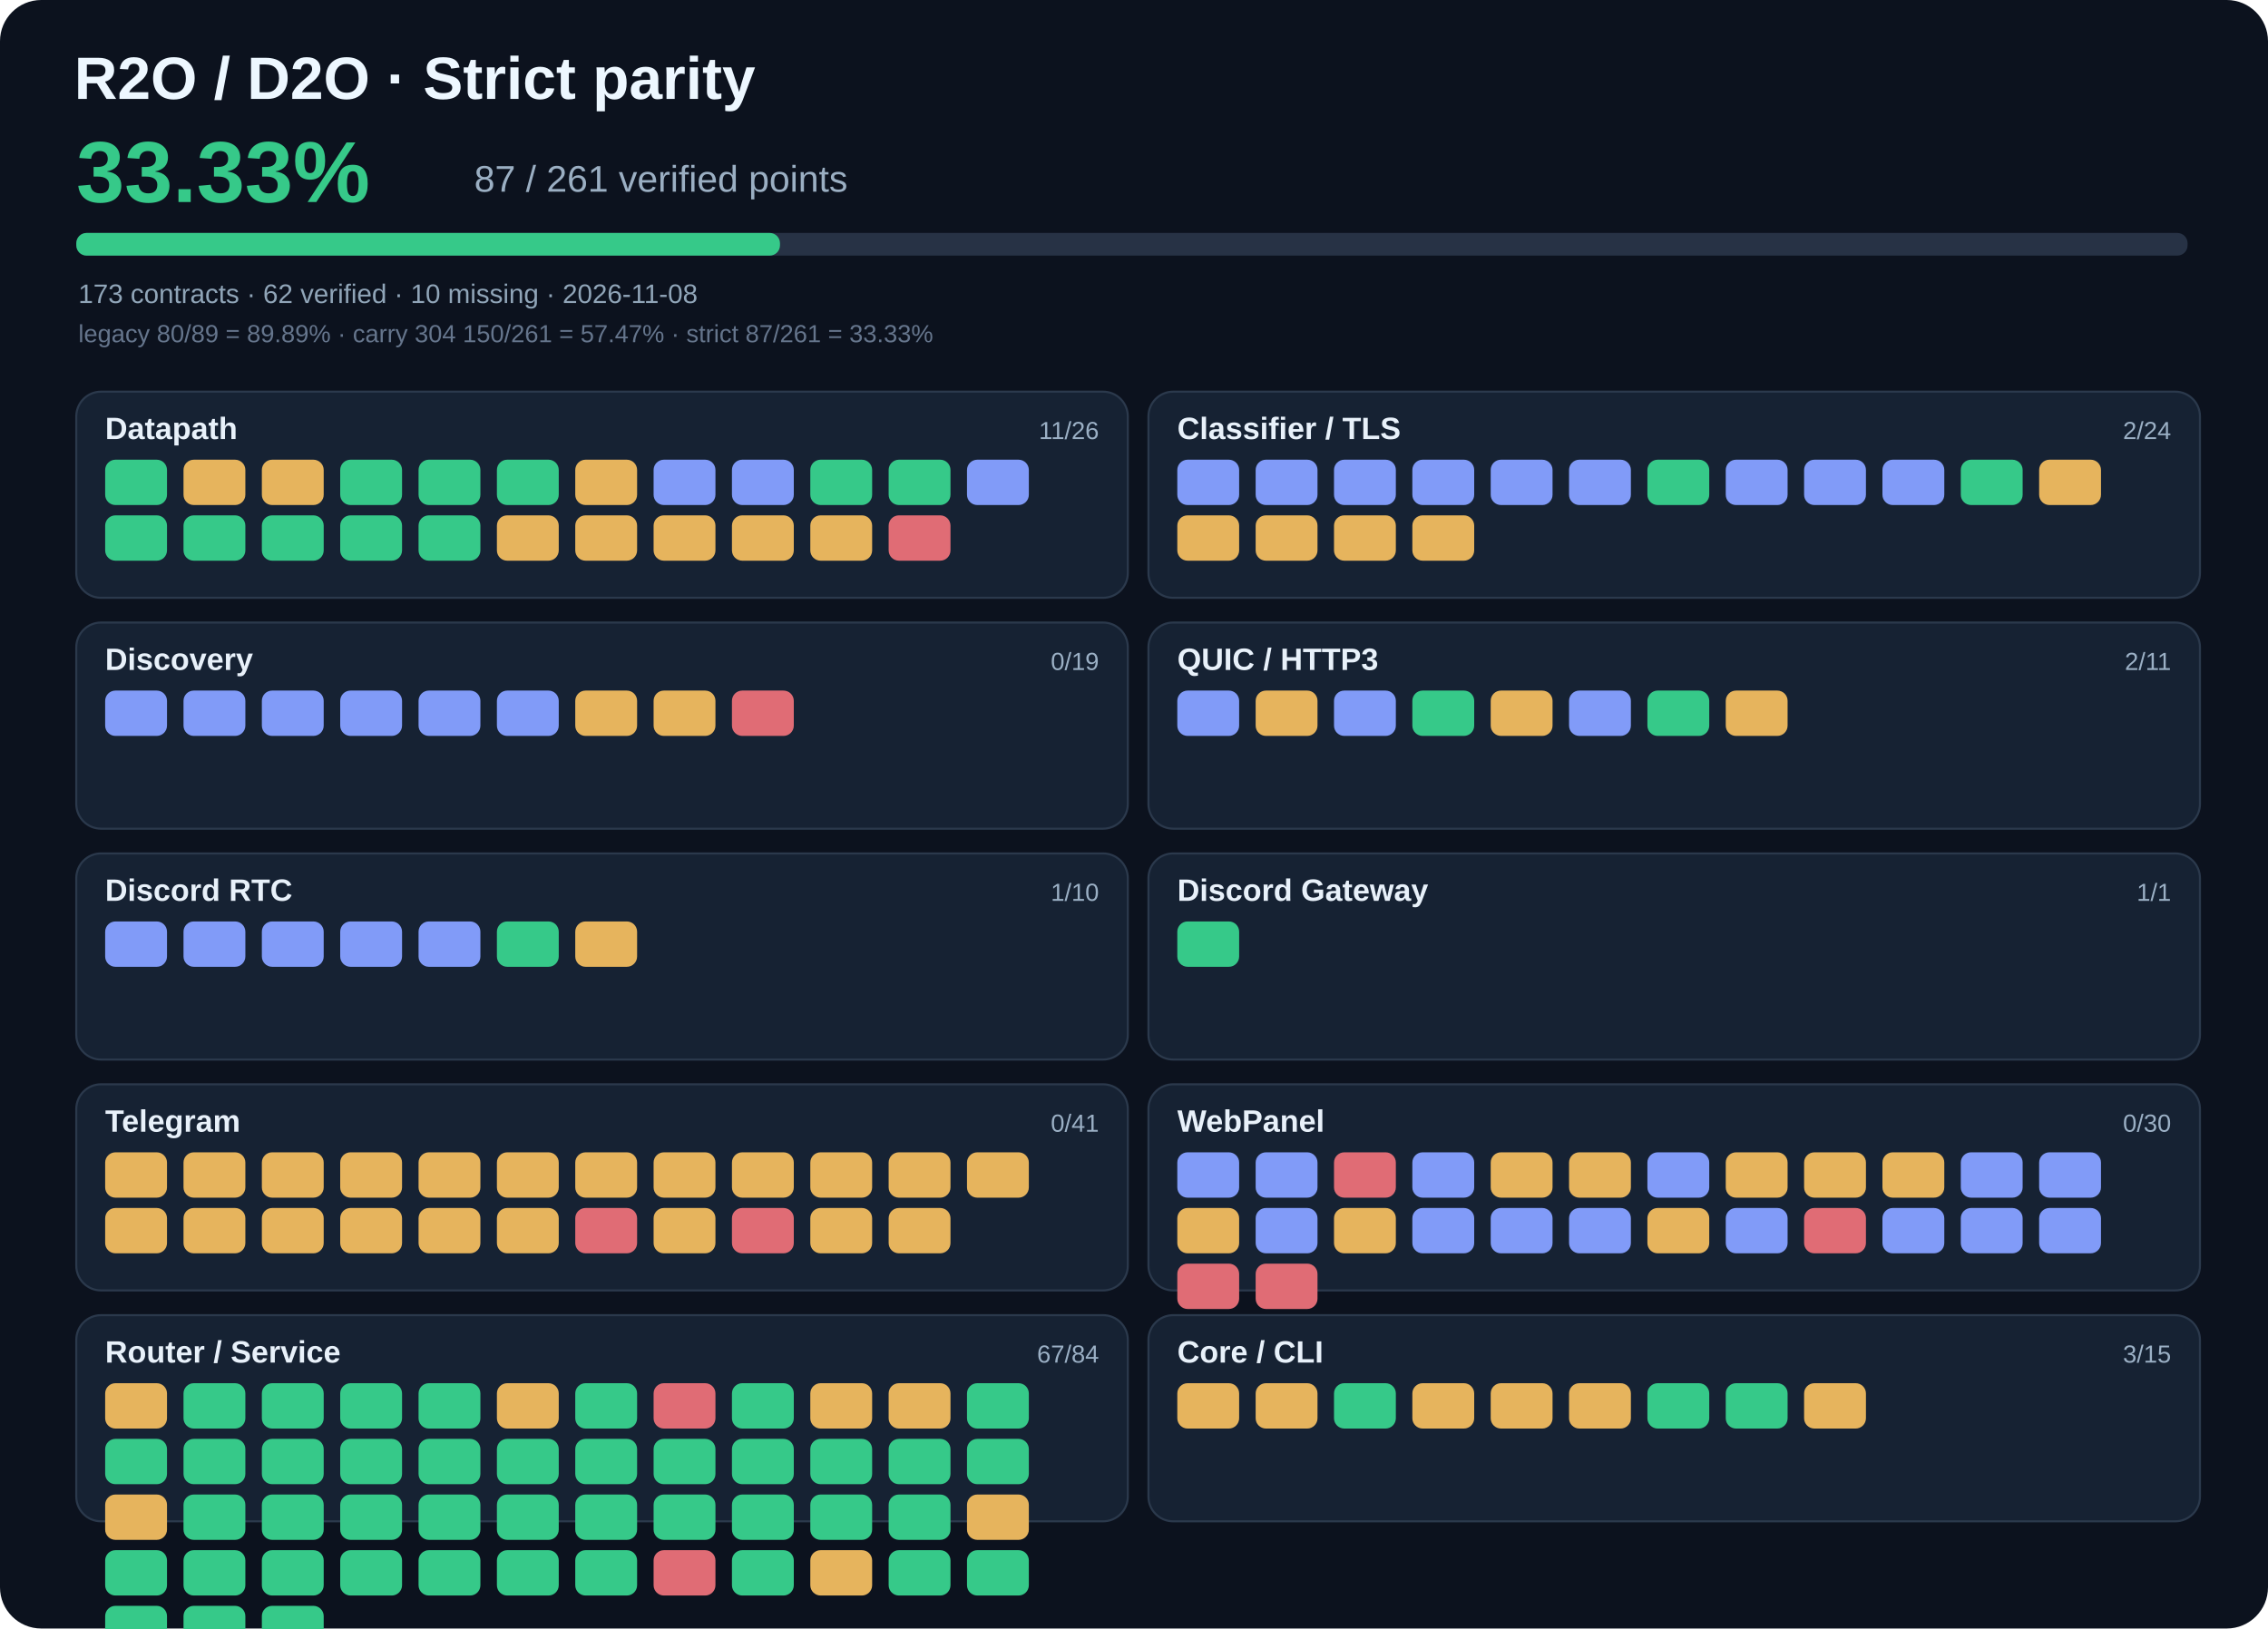
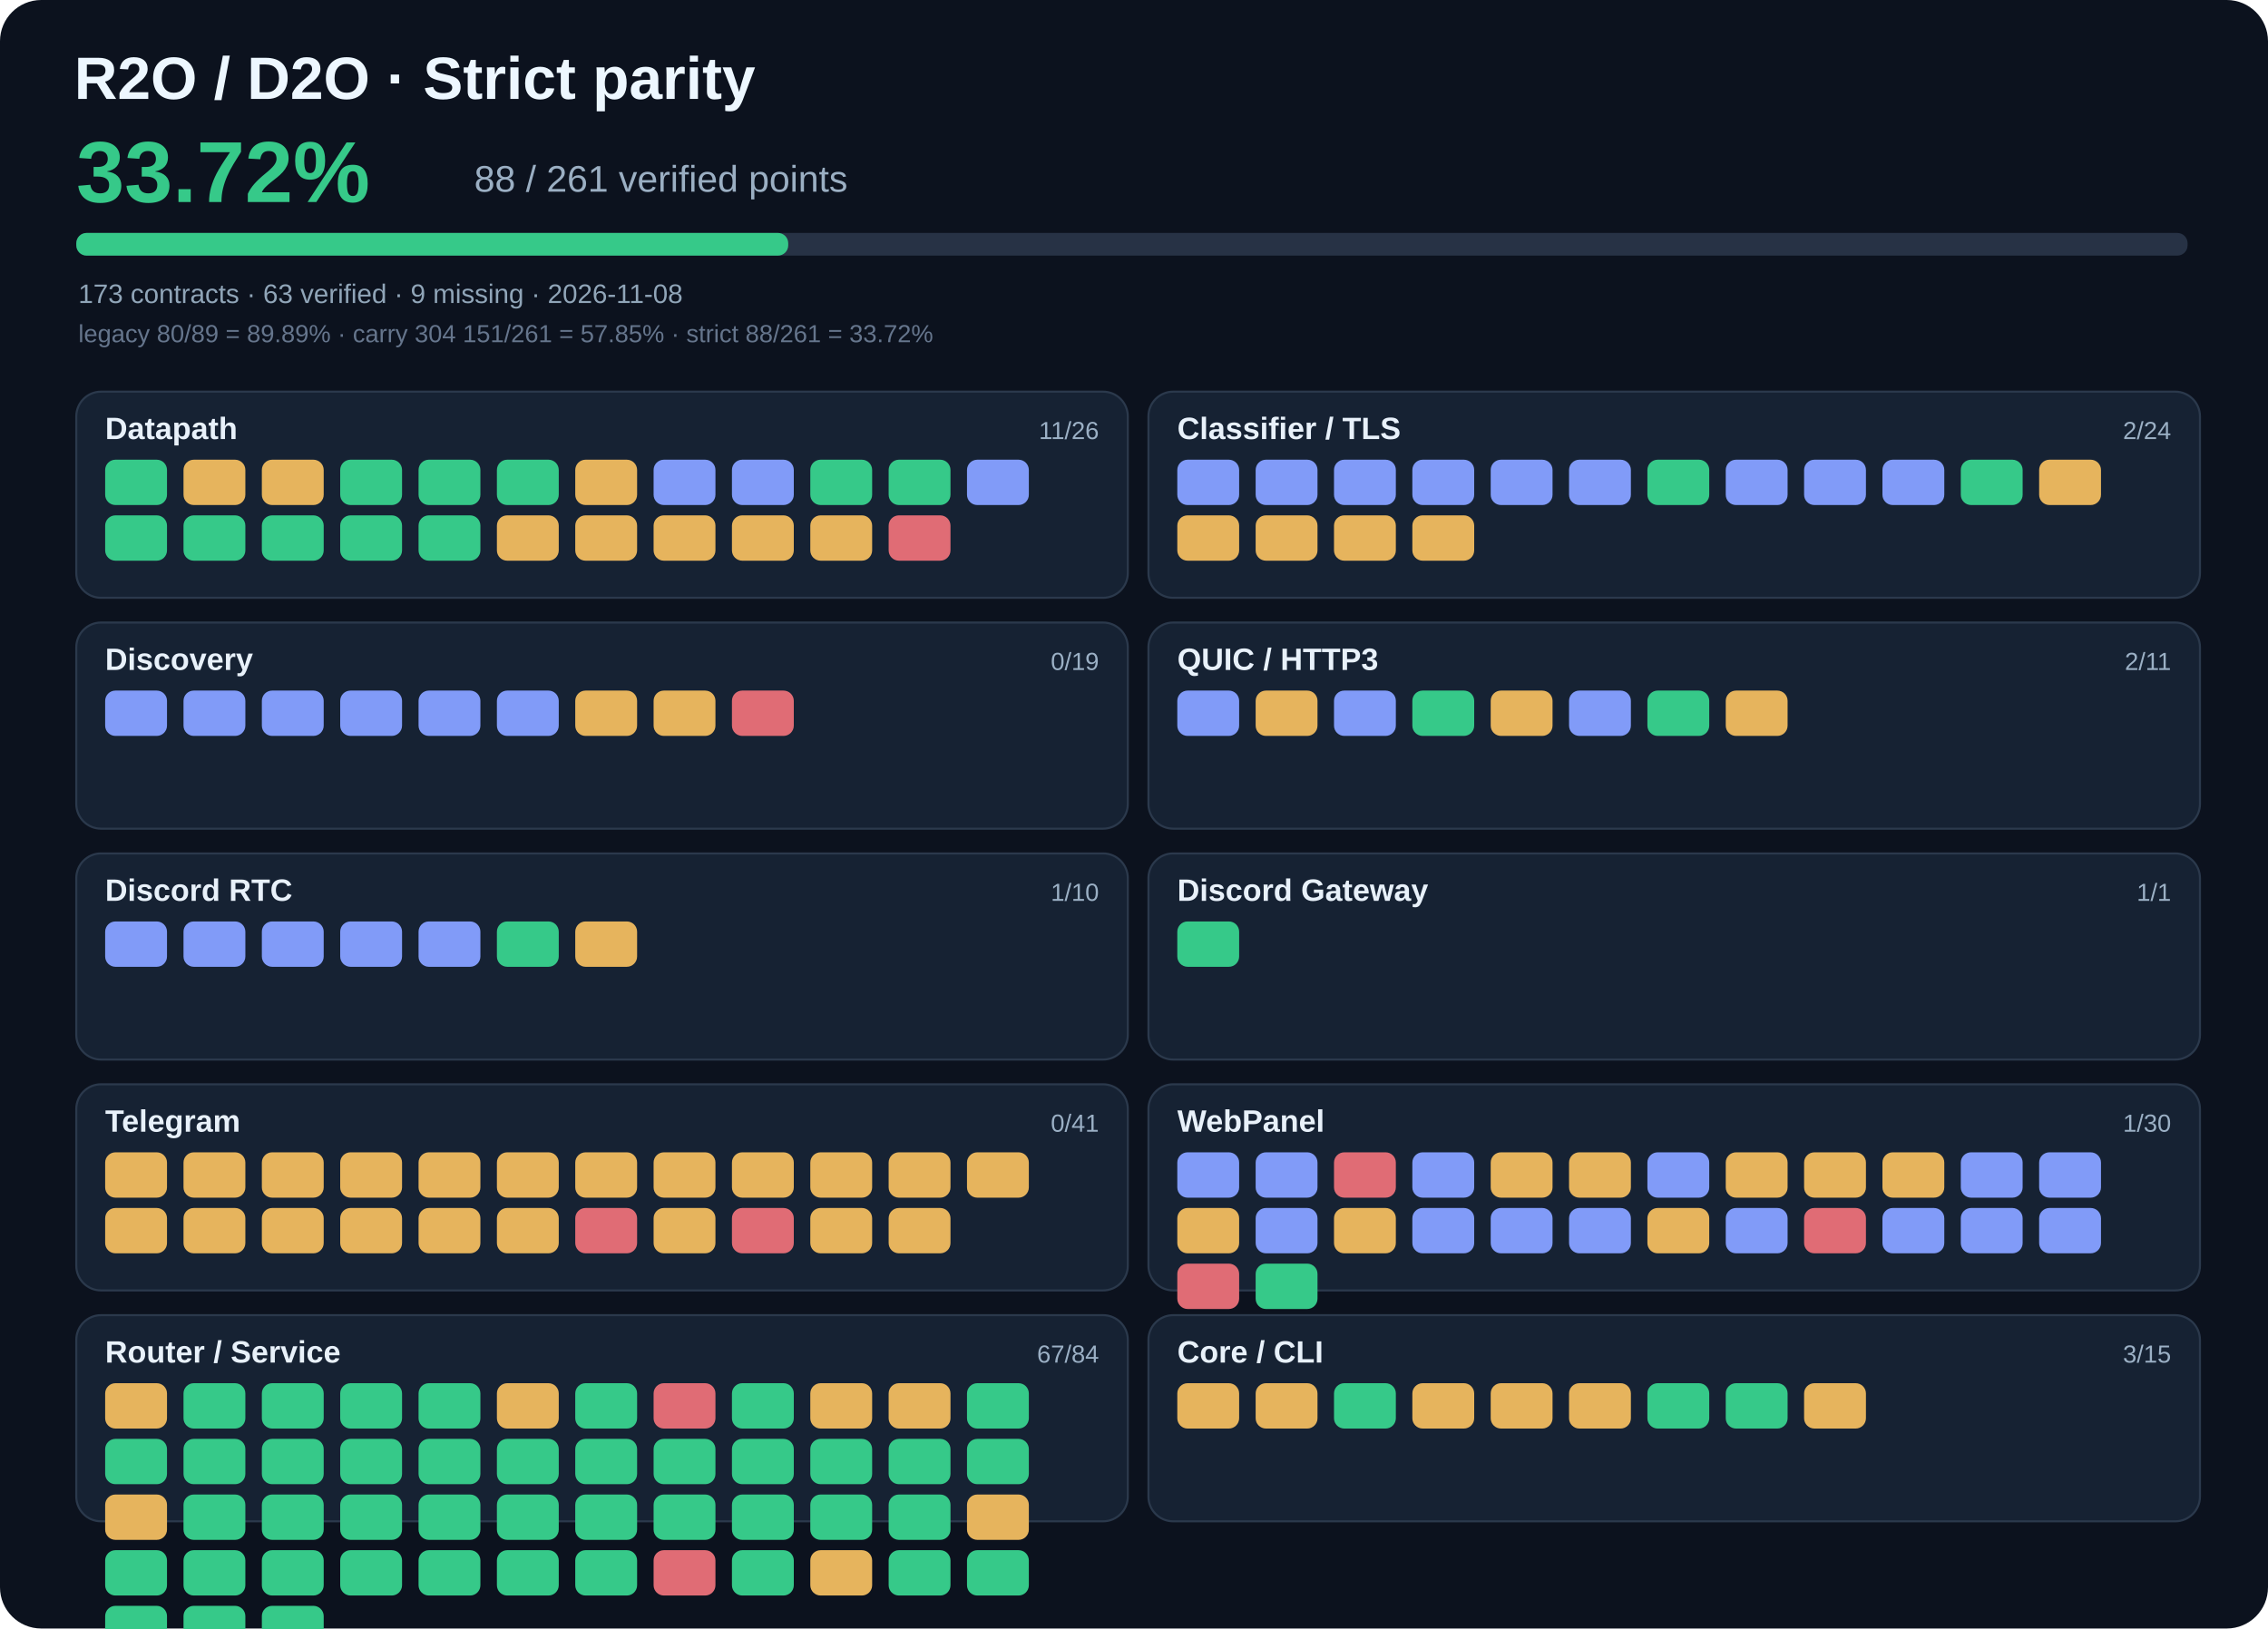
- <svg xmlns="http://www.w3.org/2000/svg" viewBox="0 0 1100 790" width="1100" height="790" role="img" aria-label="R2O strict parity 33.33%">
+ <svg xmlns="http://www.w3.org/2000/svg" viewBox="0 0 1100 790" width="1100" height="790" role="img" aria-label="R2O strict parity 33.72%">
  <rect width="1100" height="790" rx="20" fill="#0c121e" />
  <text x="36" y="48" fill="#edf7ff" font-family="Arial,sans-serif" font-size="29" font-weight="700">R2O / D2O · Strict parity</text>
-   <text x="37" y="98" fill="#36c989" font-family="Arial,sans-serif" font-size="42" font-weight="700">33.33%</text>
-   <text x="230" y="93" fill="#9bafc3" font-family="Arial,sans-serif" font-size="18">87 / 261 verified points</text>
+   <text x="37" y="98" fill="#36c989" font-family="Arial,sans-serif" font-size="42" font-weight="700">33.72%</text>
+   <text x="230" y="93" fill="#9bafc3" font-family="Arial,sans-serif" font-size="18">88 / 261 verified points</text>
  <rect x="37" y="113" width="1024" height="11" rx="5" fill="#273245" />
-   <rect x="37" y="113" width="341.3" height="11" rx="5" fill="#36c989" />
-   <text x="38" y="147" fill="#90a5b8" font-family="Arial,sans-serif" font-size="13">173 contracts · 62 verified · 10 missing · 2026-11-08</text>
-   <text x="38" y="166" fill="#65758c" font-family="Arial,sans-serif" font-size="12">legacy 80/89 = 89.89% · carry 304 150/261 = 57.47% · strict 87/261 = 33.33%</text>
+   <rect x="37" y="113" width="345.3" height="11" rx="5" fill="#36c989" />
+   <text x="38" y="147" fill="#90a5b8" font-family="Arial,sans-serif" font-size="13">173 contracts · 63 verified · 9 missing · 2026-11-08</text>
+   <text x="38" y="166" fill="#65758c" font-family="Arial,sans-serif" font-size="12">legacy 80/89 = 89.89% · carry 304 151/261 = 57.85% · strict 88/261 = 33.72%</text>
  <rect x="37" y="190" width="510" height="100" rx="12" fill="#162233" stroke="#2b394c" />
  <text x="51" y="213" fill="#e8f1fa" font-family="Arial,sans-serif" font-size="15" font-weight="700">Datapath</text>
  <text x="533" y="213" text-anchor="end" fill="#9bb0c5" font-family="Arial,sans-serif" font-size="12">11/26</text>
  <rect x="51" y="223" width="30" height="22" rx="5" fill="#36c989" />
  <rect x="89" y="223" width="30" height="22" rx="5" fill="#e6b45d" />
  <rect x="127" y="223" width="30" height="22" rx="5" fill="#e6b45d" />
  <rect x="165" y="223" width="30" height="22" rx="5" fill="#36c989" />
  <rect x="203" y="223" width="30" height="22" rx="5" fill="#36c989" />
  <rect x="241" y="223" width="30" height="22" rx="5" fill="#36c989" />
  <rect x="279" y="223" width="30" height="22" rx="5" fill="#e6b45d" />
  <rect x="317" y="223" width="30" height="22" rx="5" fill="#819bf8" />
  <rect x="355" y="223" width="30" height="22" rx="5" fill="#819bf8" />
  <rect x="393" y="223" width="30" height="22" rx="5" fill="#36c989" />
  <rect x="431" y="223" width="30" height="22" rx="5" fill="#36c989" />
  <rect x="469" y="223" width="30" height="22" rx="5" fill="#819bf8" />
  <rect x="51" y="250" width="30" height="22" rx="5" fill="#36c989" />
  <rect x="89" y="250" width="30" height="22" rx="5" fill="#36c989" />
  <rect x="127" y="250" width="30" height="22" rx="5" fill="#36c989" />
  <rect x="165" y="250" width="30" height="22" rx="5" fill="#36c989" />
  <rect x="203" y="250" width="30" height="22" rx="5" fill="#36c989" />
  <rect x="241" y="250" width="30" height="22" rx="5" fill="#e6b45d" />
  <rect x="279" y="250" width="30" height="22" rx="5" fill="#e6b45d" />
  <rect x="317" y="250" width="30" height="22" rx="5" fill="#e6b45d" />
  <rect x="355" y="250" width="30" height="22" rx="5" fill="#e6b45d" />
  <rect x="393" y="250" width="30" height="22" rx="5" fill="#e6b45d" />
  <rect x="431" y="250" width="30" height="22" rx="5" fill="#e06c75" />
  <rect x="557" y="190" width="510" height="100" rx="12" fill="#162233" stroke="#2b394c" />
  <text x="571" y="213" fill="#e8f1fa" font-family="Arial,sans-serif" font-size="15" font-weight="700">Classifier / TLS</text>
  <text x="1053" y="213" text-anchor="end" fill="#9bb0c5" font-family="Arial,sans-serif" font-size="12">2/24</text>
  <rect x="571" y="223" width="30" height="22" rx="5" fill="#819bf8" />
  <rect x="609" y="223" width="30" height="22" rx="5" fill="#819bf8" />
  <rect x="647" y="223" width="30" height="22" rx="5" fill="#819bf8" />
  <rect x="685" y="223" width="30" height="22" rx="5" fill="#819bf8" />
  <rect x="723" y="223" width="30" height="22" rx="5" fill="#819bf8" />
  <rect x="761" y="223" width="30" height="22" rx="5" fill="#819bf8" />
  <rect x="799" y="223" width="30" height="22" rx="5" fill="#36c989" />
  <rect x="837" y="223" width="30" height="22" rx="5" fill="#819bf8" />
  <rect x="875" y="223" width="30" height="22" rx="5" fill="#819bf8" />
  <rect x="913" y="223" width="30" height="22" rx="5" fill="#819bf8" />
  <rect x="951" y="223" width="30" height="22" rx="5" fill="#36c989" />
  <rect x="989" y="223" width="30" height="22" rx="5" fill="#e6b45d" />
  <rect x="571" y="250" width="30" height="22" rx="5" fill="#e6b45d" />
  <rect x="609" y="250" width="30" height="22" rx="5" fill="#e6b45d" />
  <rect x="647" y="250" width="30" height="22" rx="5" fill="#e6b45d" />
  <rect x="685" y="250" width="30" height="22" rx="5" fill="#e6b45d" />
  <rect x="37" y="302" width="510" height="100" rx="12" fill="#162233" stroke="#2b394c" />
  <text x="51" y="325" fill="#e8f1fa" font-family="Arial,sans-serif" font-size="15" font-weight="700">Discovery</text>
  <text x="533" y="325" text-anchor="end" fill="#9bb0c5" font-family="Arial,sans-serif" font-size="12">0/19</text>
  <rect x="51" y="335" width="30" height="22" rx="5" fill="#819bf8" />
  <rect x="89" y="335" width="30" height="22" rx="5" fill="#819bf8" />
  <rect x="127" y="335" width="30" height="22" rx="5" fill="#819bf8" />
  <rect x="165" y="335" width="30" height="22" rx="5" fill="#819bf8" />
  <rect x="203" y="335" width="30" height="22" rx="5" fill="#819bf8" />
  <rect x="241" y="335" width="30" height="22" rx="5" fill="#819bf8" />
  <rect x="279" y="335" width="30" height="22" rx="5" fill="#e6b45d" />
  <rect x="317" y="335" width="30" height="22" rx="5" fill="#e6b45d" />
  <rect x="355" y="335" width="30" height="22" rx="5" fill="#e06c75" />
  <rect x="557" y="302" width="510" height="100" rx="12" fill="#162233" stroke="#2b394c" />
  <text x="571" y="325" fill="#e8f1fa" font-family="Arial,sans-serif" font-size="15" font-weight="700">QUIC / HTTP3</text>
  <text x="1053" y="325" text-anchor="end" fill="#9bb0c5" font-family="Arial,sans-serif" font-size="12">2/11</text>
  <rect x="571" y="335" width="30" height="22" rx="5" fill="#819bf8" />
  <rect x="609" y="335" width="30" height="22" rx="5" fill="#e6b45d" />
  <rect x="647" y="335" width="30" height="22" rx="5" fill="#819bf8" />
  <rect x="685" y="335" width="30" height="22" rx="5" fill="#36c989" />
  <rect x="723" y="335" width="30" height="22" rx="5" fill="#e6b45d" />
  <rect x="761" y="335" width="30" height="22" rx="5" fill="#819bf8" />
  <rect x="799" y="335" width="30" height="22" rx="5" fill="#36c989" />
  <rect x="837" y="335" width="30" height="22" rx="5" fill="#e6b45d" />
  <rect x="37" y="414" width="510" height="100" rx="12" fill="#162233" stroke="#2b394c" />
  <text x="51" y="437" fill="#e8f1fa" font-family="Arial,sans-serif" font-size="15" font-weight="700">Discord RTC</text>
  <text x="533" y="437" text-anchor="end" fill="#9bb0c5" font-family="Arial,sans-serif" font-size="12">1/10</text>
  <rect x="51" y="447" width="30" height="22" rx="5" fill="#819bf8" />
  <rect x="89" y="447" width="30" height="22" rx="5" fill="#819bf8" />
  <rect x="127" y="447" width="30" height="22" rx="5" fill="#819bf8" />
  <rect x="165" y="447" width="30" height="22" rx="5" fill="#819bf8" />
  <rect x="203" y="447" width="30" height="22" rx="5" fill="#819bf8" />
  <rect x="241" y="447" width="30" height="22" rx="5" fill="#36c989" />
  <rect x="279" y="447" width="30" height="22" rx="5" fill="#e6b45d" />
  <rect x="557" y="414" width="510" height="100" rx="12" fill="#162233" stroke="#2b394c" />
  <text x="571" y="437" fill="#e8f1fa" font-family="Arial,sans-serif" font-size="15" font-weight="700">Discord Gateway</text>
  <text x="1053" y="437" text-anchor="end" fill="#9bb0c5" font-family="Arial,sans-serif" font-size="12">1/1</text>
  <rect x="571" y="447" width="30" height="22" rx="5" fill="#36c989" />
  <rect x="37" y="526" width="510" height="100" rx="12" fill="#162233" stroke="#2b394c" />
  <text x="51" y="549" fill="#e8f1fa" font-family="Arial,sans-serif" font-size="15" font-weight="700">Telegram</text>
  <text x="533" y="549" text-anchor="end" fill="#9bb0c5" font-family="Arial,sans-serif" font-size="12">0/41</text>
  <rect x="51" y="559" width="30" height="22" rx="5" fill="#e6b45d" />
  <rect x="89" y="559" width="30" height="22" rx="5" fill="#e6b45d" />
  <rect x="127" y="559" width="30" height="22" rx="5" fill="#e6b45d" />
  <rect x="165" y="559" width="30" height="22" rx="5" fill="#e6b45d" />
  <rect x="203" y="559" width="30" height="22" rx="5" fill="#e6b45d" />
  <rect x="241" y="559" width="30" height="22" rx="5" fill="#e6b45d" />
  <rect x="279" y="559" width="30" height="22" rx="5" fill="#e6b45d" />
  <rect x="317" y="559" width="30" height="22" rx="5" fill="#e6b45d" />
  <rect x="355" y="559" width="30" height="22" rx="5" fill="#e6b45d" />
  <rect x="393" y="559" width="30" height="22" rx="5" fill="#e6b45d" />
  <rect x="431" y="559" width="30" height="22" rx="5" fill="#e6b45d" />
  <rect x="469" y="559" width="30" height="22" rx="5" fill="#e6b45d" />
  <rect x="51" y="586" width="30" height="22" rx="5" fill="#e6b45d" />
  <rect x="89" y="586" width="30" height="22" rx="5" fill="#e6b45d" />
  <rect x="127" y="586" width="30" height="22" rx="5" fill="#e6b45d" />
  <rect x="165" y="586" width="30" height="22" rx="5" fill="#e6b45d" />
  <rect x="203" y="586" width="30" height="22" rx="5" fill="#e6b45d" />
  <rect x="241" y="586" width="30" height="22" rx="5" fill="#e6b45d" />
  <rect x="279" y="586" width="30" height="22" rx="5" fill="#e06c75" />
  <rect x="317" y="586" width="30" height="22" rx="5" fill="#e6b45d" />
  <rect x="355" y="586" width="30" height="22" rx="5" fill="#e06c75" />
  <rect x="393" y="586" width="30" height="22" rx="5" fill="#e6b45d" />
  <rect x="431" y="586" width="30" height="22" rx="5" fill="#e6b45d" />
  <rect x="557" y="526" width="510" height="100" rx="12" fill="#162233" stroke="#2b394c" />
  <text x="571" y="549" fill="#e8f1fa" font-family="Arial,sans-serif" font-size="15" font-weight="700">WebPanel</text>
-   <text x="1053" y="549" text-anchor="end" fill="#9bb0c5" font-family="Arial,sans-serif" font-size="12">0/30</text>
+   <text x="1053" y="549" text-anchor="end" fill="#9bb0c5" font-family="Arial,sans-serif" font-size="12">1/30</text>
  <rect x="571" y="559" width="30" height="22" rx="5" fill="#819bf8" />
  <rect x="609" y="559" width="30" height="22" rx="5" fill="#819bf8" />
  <rect x="647" y="559" width="30" height="22" rx="5" fill="#e06c75" />
  <rect x="685" y="559" width="30" height="22" rx="5" fill="#819bf8" />
  <rect x="723" y="559" width="30" height="22" rx="5" fill="#e6b45d" />
  <rect x="761" y="559" width="30" height="22" rx="5" fill="#e6b45d" />
  <rect x="799" y="559" width="30" height="22" rx="5" fill="#819bf8" />
  <rect x="837" y="559" width="30" height="22" rx="5" fill="#e6b45d" />
  <rect x="875" y="559" width="30" height="22" rx="5" fill="#e6b45d" />
  <rect x="913" y="559" width="30" height="22" rx="5" fill="#e6b45d" />
  <rect x="951" y="559" width="30" height="22" rx="5" fill="#819bf8" />
  <rect x="989" y="559" width="30" height="22" rx="5" fill="#819bf8" />
  <rect x="571" y="586" width="30" height="22" rx="5" fill="#e6b45d" />
  <rect x="609" y="586" width="30" height="22" rx="5" fill="#819bf8" />
  <rect x="647" y="586" width="30" height="22" rx="5" fill="#e6b45d" />
  <rect x="685" y="586" width="30" height="22" rx="5" fill="#819bf8" />
  <rect x="723" y="586" width="30" height="22" rx="5" fill="#819bf8" />
  <rect x="761" y="586" width="30" height="22" rx="5" fill="#819bf8" />
  <rect x="799" y="586" width="30" height="22" rx="5" fill="#e6b45d" />
  <rect x="837" y="586" width="30" height="22" rx="5" fill="#819bf8" />
  <rect x="875" y="586" width="30" height="22" rx="5" fill="#e06c75" />
  <rect x="913" y="586" width="30" height="22" rx="5" fill="#819bf8" />
  <rect x="951" y="586" width="30" height="22" rx="5" fill="#819bf8" />
  <rect x="989" y="586" width="30" height="22" rx="5" fill="#819bf8" />
  <rect x="571" y="613" width="30" height="22" rx="5" fill="#e06c75" />
-   <rect x="609" y="613" width="30" height="22" rx="5" fill="#e06c75" />
+   <rect x="609" y="613" width="30" height="22" rx="5" fill="#36c989" />
  <rect x="37" y="638" width="510" height="100" rx="12" fill="#162233" stroke="#2b394c" />
  <text x="51" y="661" fill="#e8f1fa" font-family="Arial,sans-serif" font-size="15" font-weight="700">Router / Service</text>
  <text x="533" y="661" text-anchor="end" fill="#9bb0c5" font-family="Arial,sans-serif" font-size="12">67/84</text>
  <rect x="51" y="671" width="30" height="22" rx="5" fill="#e6b45d" />
  <rect x="89" y="671" width="30" height="22" rx="5" fill="#36c989" />
  <rect x="127" y="671" width="30" height="22" rx="5" fill="#36c989" />
  <rect x="165" y="671" width="30" height="22" rx="5" fill="#36c989" />
  <rect x="203" y="671" width="30" height="22" rx="5" fill="#36c989" />
  <rect x="241" y="671" width="30" height="22" rx="5" fill="#e6b45d" />
  <rect x="279" y="671" width="30" height="22" rx="5" fill="#36c989" />
  <rect x="317" y="671" width="30" height="22" rx="5" fill="#e06c75" />
  <rect x="355" y="671" width="30" height="22" rx="5" fill="#36c989" />
  <rect x="393" y="671" width="30" height="22" rx="5" fill="#e6b45d" />
  <rect x="431" y="671" width="30" height="22" rx="5" fill="#e6b45d" />
  <rect x="469" y="671" width="30" height="22" rx="5" fill="#36c989" />
  <rect x="51" y="698" width="30" height="22" rx="5" fill="#36c989" />
  <rect x="89" y="698" width="30" height="22" rx="5" fill="#36c989" />
  <rect x="127" y="698" width="30" height="22" rx="5" fill="#36c989" />
  <rect x="165" y="698" width="30" height="22" rx="5" fill="#36c989" />
  <rect x="203" y="698" width="30" height="22" rx="5" fill="#36c989" />
  <rect x="241" y="698" width="30" height="22" rx="5" fill="#36c989" />
  <rect x="279" y="698" width="30" height="22" rx="5" fill="#36c989" />
  <rect x="317" y="698" width="30" height="22" rx="5" fill="#36c989" />
  <rect x="355" y="698" width="30" height="22" rx="5" fill="#36c989" />
  <rect x="393" y="698" width="30" height="22" rx="5" fill="#36c989" />
  <rect x="431" y="698" width="30" height="22" rx="5" fill="#36c989" />
  <rect x="469" y="698" width="30" height="22" rx="5" fill="#36c989" />
  <rect x="51" y="725" width="30" height="22" rx="5" fill="#e6b45d" />
  <rect x="89" y="725" width="30" height="22" rx="5" fill="#36c989" />
  <rect x="127" y="725" width="30" height="22" rx="5" fill="#36c989" />
  <rect x="165" y="725" width="30" height="22" rx="5" fill="#36c989" />
  <rect x="203" y="725" width="30" height="22" rx="5" fill="#36c989" />
  <rect x="241" y="725" width="30" height="22" rx="5" fill="#36c989" />
  <rect x="279" y="725" width="30" height="22" rx="5" fill="#36c989" />
  <rect x="317" y="725" width="30" height="22" rx="5" fill="#36c989" />
  <rect x="355" y="725" width="30" height="22" rx="5" fill="#36c989" />
  <rect x="393" y="725" width="30" height="22" rx="5" fill="#36c989" />
  <rect x="431" y="725" width="30" height="22" rx="5" fill="#36c989" />
  <rect x="469" y="725" width="30" height="22" rx="5" fill="#e6b45d" />
  <rect x="51" y="752" width="30" height="22" rx="5" fill="#36c989" />
  <rect x="89" y="752" width="30" height="22" rx="5" fill="#36c989" />
  <rect x="127" y="752" width="30" height="22" rx="5" fill="#36c989" />
  <rect x="165" y="752" width="30" height="22" rx="5" fill="#36c989" />
  <rect x="203" y="752" width="30" height="22" rx="5" fill="#36c989" />
  <rect x="241" y="752" width="30" height="22" rx="5" fill="#36c989" />
  <rect x="279" y="752" width="30" height="22" rx="5" fill="#36c989" />
  <rect x="317" y="752" width="30" height="22" rx="5" fill="#e06c75" />
  <rect x="355" y="752" width="30" height="22" rx="5" fill="#36c989" />
  <rect x="393" y="752" width="30" height="22" rx="5" fill="#e6b45d" />
  <rect x="431" y="752" width="30" height="22" rx="5" fill="#36c989" />
  <rect x="469" y="752" width="30" height="22" rx="5" fill="#36c989" />
  <rect x="51" y="779" width="30" height="22" rx="5" fill="#36c989" />
  <rect x="89" y="779" width="30" height="22" rx="5" fill="#36c989" />
  <rect x="127" y="779" width="30" height="22" rx="5" fill="#36c989" />
  <rect x="557" y="638" width="510" height="100" rx="12" fill="#162233" stroke="#2b394c" />
  <text x="571" y="661" fill="#e8f1fa" font-family="Arial,sans-serif" font-size="15" font-weight="700">Core / CLI</text>
  <text x="1053" y="661" text-anchor="end" fill="#9bb0c5" font-family="Arial,sans-serif" font-size="12">3/15</text>
  <rect x="571" y="671" width="30" height="22" rx="5" fill="#e6b45d" />
  <rect x="609" y="671" width="30" height="22" rx="5" fill="#e6b45d" />
  <rect x="647" y="671" width="30" height="22" rx="5" fill="#36c989" />
  <rect x="685" y="671" width="30" height="22" rx="5" fill="#e6b45d" />
  <rect x="723" y="671" width="30" height="22" rx="5" fill="#e6b45d" />
  <rect x="761" y="671" width="30" height="22" rx="5" fill="#e6b45d" />
  <rect x="799" y="671" width="30" height="22" rx="5" fill="#36c989" />
  <rect x="837" y="671" width="30" height="22" rx="5" fill="#36c989" />
  <rect x="875" y="671" width="30" height="22" rx="5" fill="#e6b45d" />
</svg>
